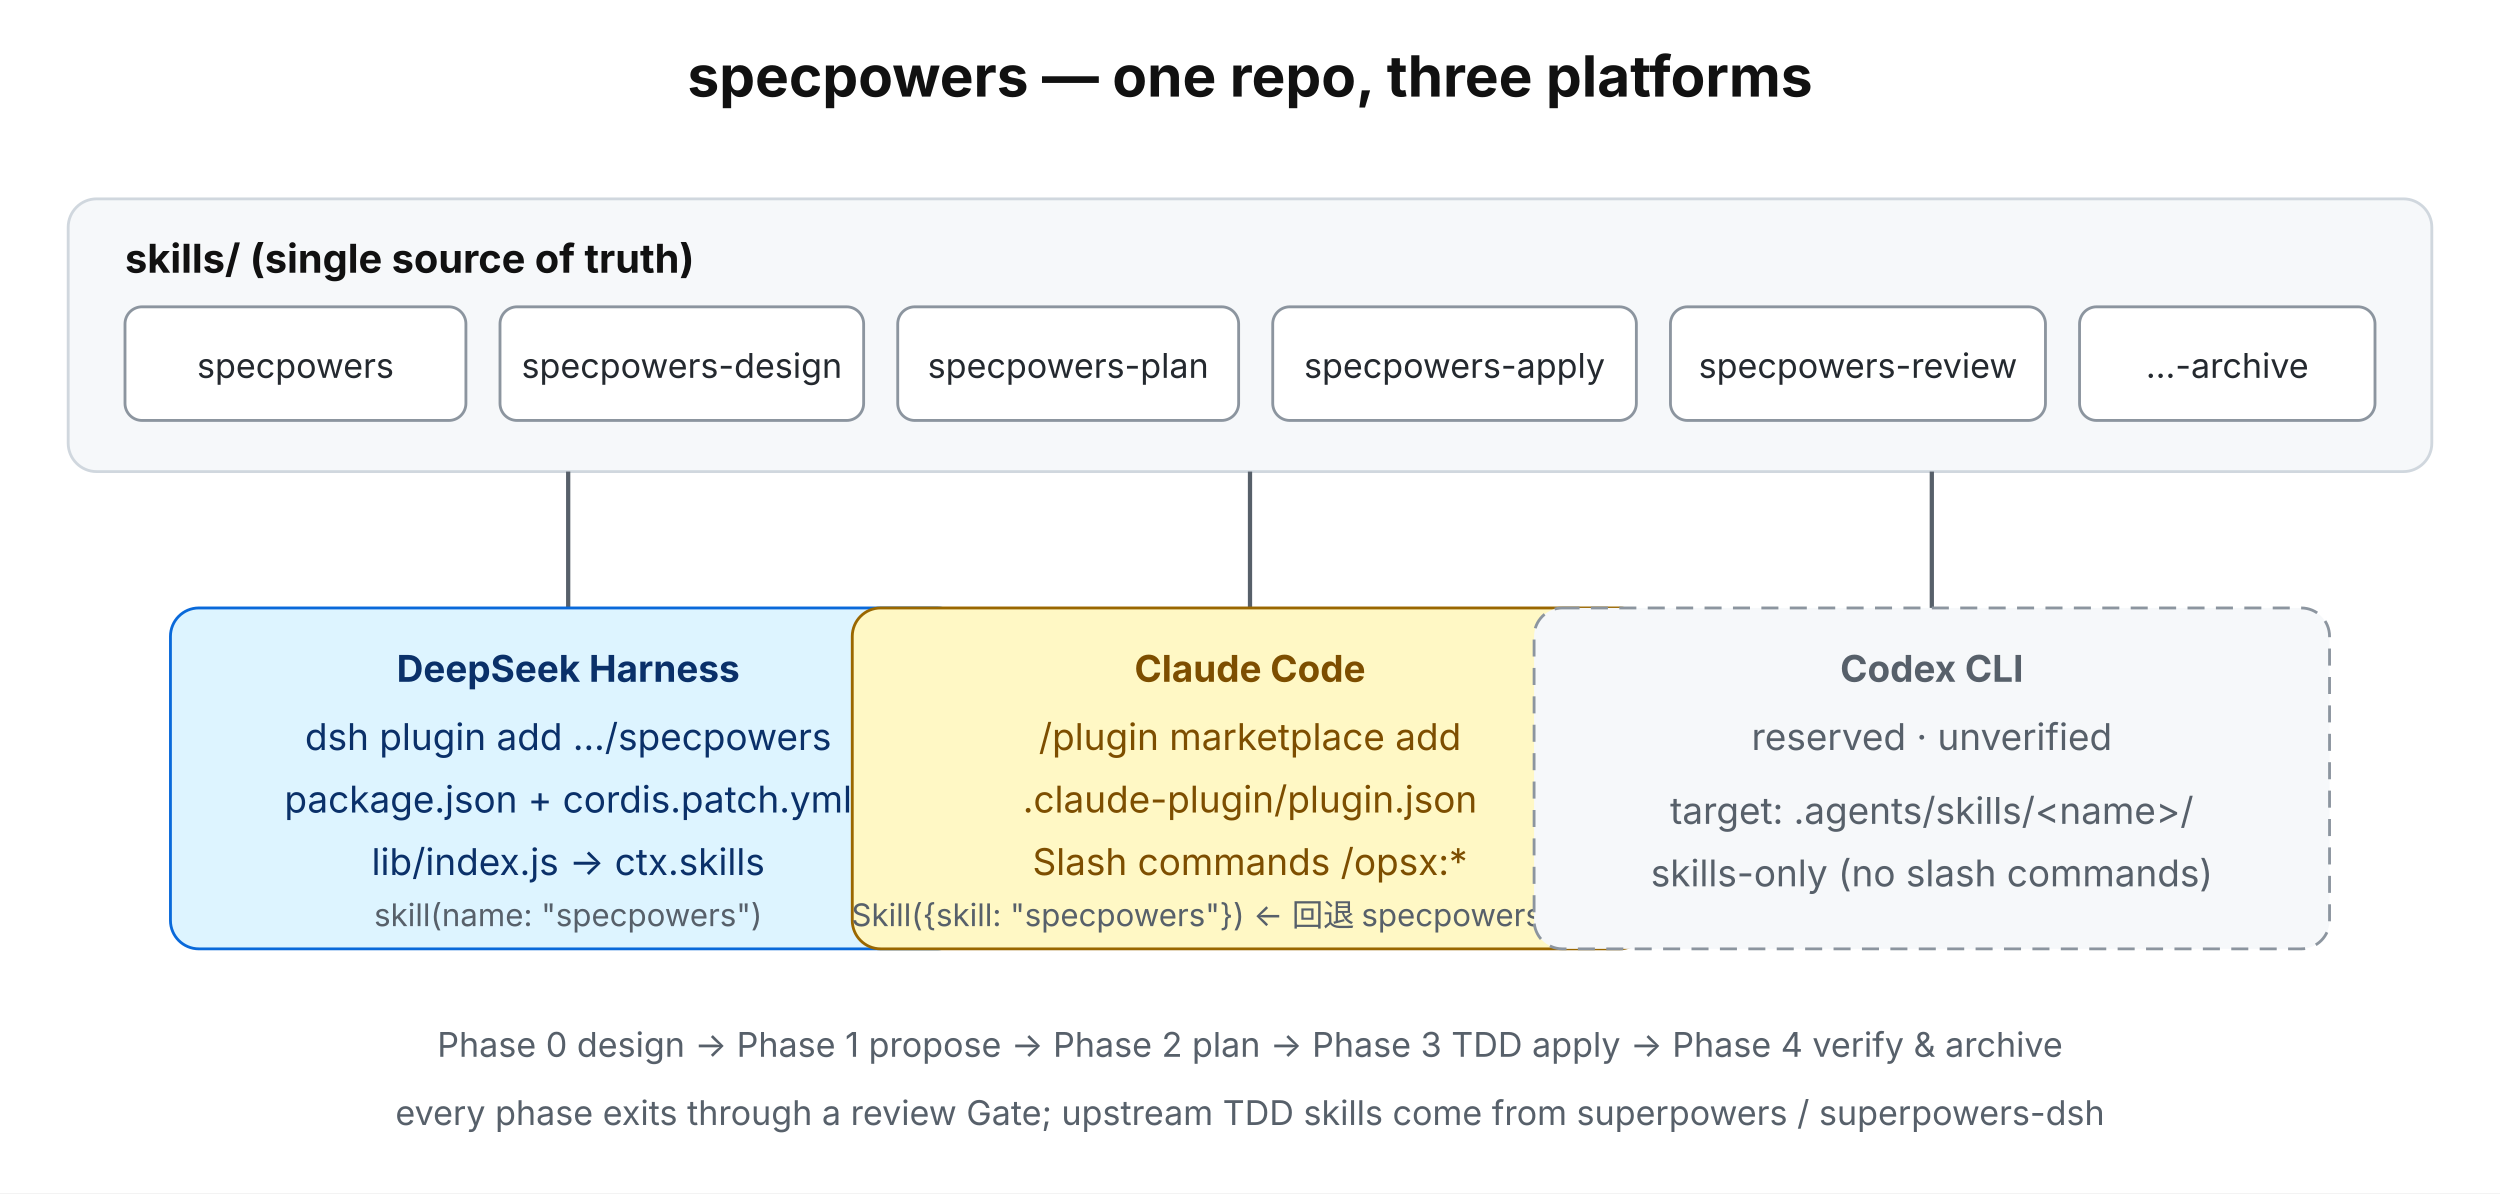
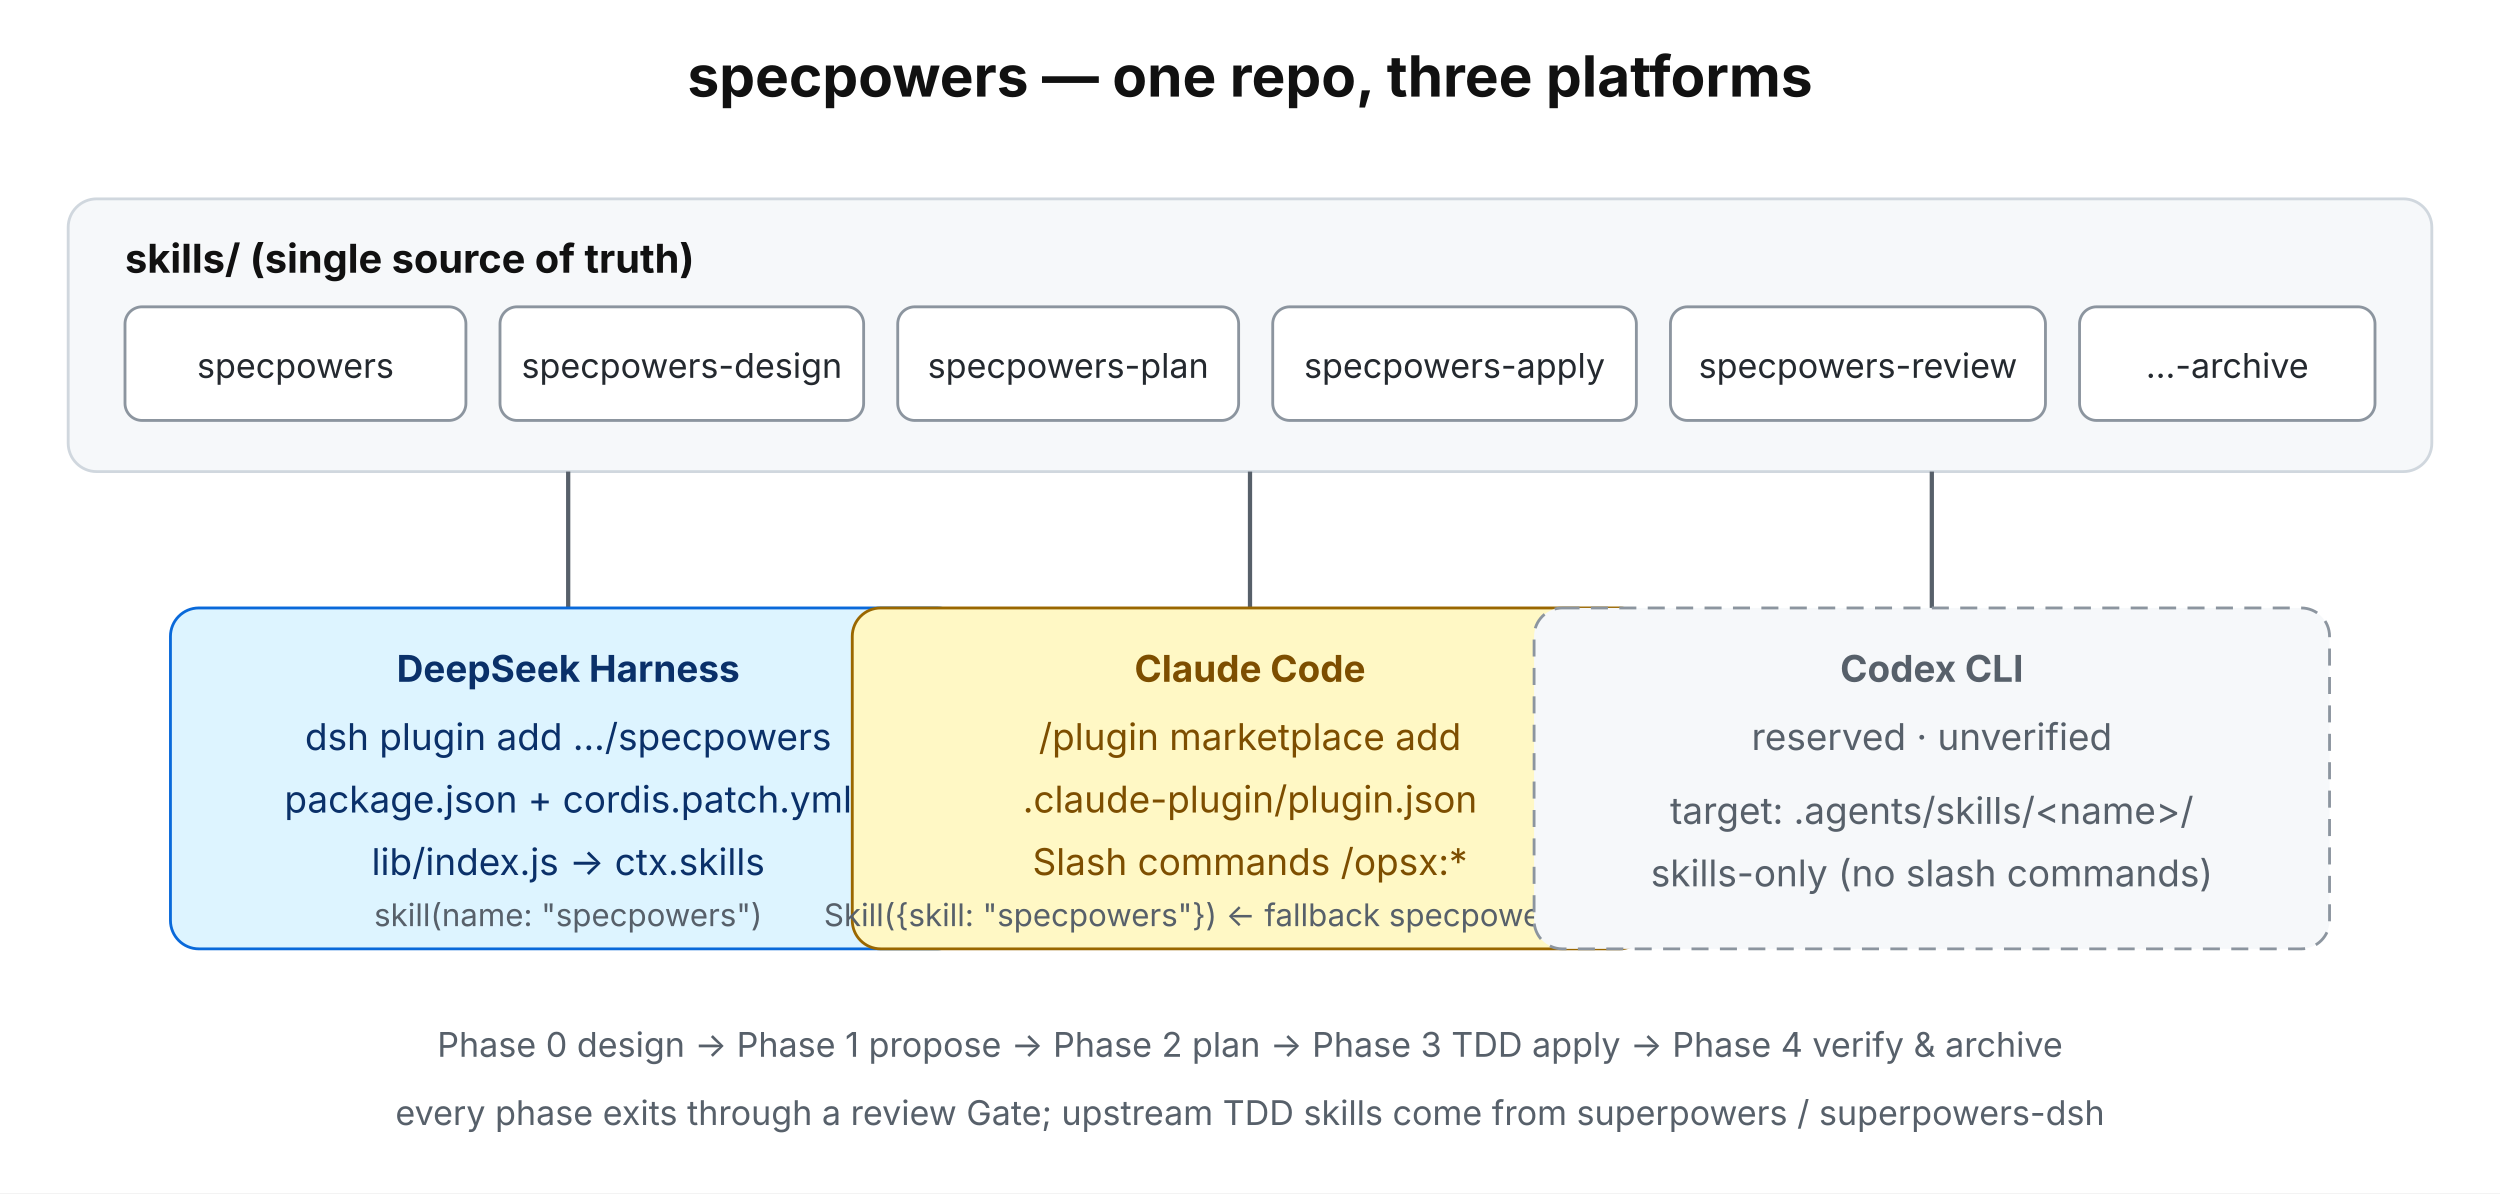
<svg xmlns="http://www.w3.org/2000/svg" width="880" height="420" viewBox="0 0 880 420" font-family="system-ui, -apple-system, 'Segoe UI', sans-serif">
  <rect width="880" height="420" fill="#ffffff" />
  <text x="440" y="34" text-anchor="middle" font-size="20" font-weight="700" fill="#111">specpowers — one repo, three platforms</text>
  <rect x="24" y="70" width="832" height="96" rx="10" fill="#f6f8fa" stroke="#d0d7de" />
  <text x="44" y="96" font-size="14" font-weight="700" fill="#111">skills/  (single source of truth)</text>
  <g font-size="12" fill="#24292f">
    <rect x="44" y="108" width="120" height="40" rx="6" fill="#fff" stroke="#8c959f" />
    <text x="104" y="133" text-anchor="middle">specpowers</text>
    <rect x="176" y="108" width="128" height="40" rx="6" fill="#fff" stroke="#8c959f" />
    <text x="240" y="133" text-anchor="middle">specpowers-design</text>
    <rect x="316" y="108" width="120" height="40" rx="6" fill="#fff" stroke="#8c959f" />
    <text x="376" y="133" text-anchor="middle">specpowers-plan</text>
    <rect x="448" y="108" width="128" height="40" rx="6" fill="#fff" stroke="#8c959f" />
    <text x="512" y="133" text-anchor="middle">specpowers-apply</text>
    <rect x="588" y="108" width="132" height="40" rx="6" fill="#fff" stroke="#8c959f" />
    <text x="654" y="133" text-anchor="middle">specpowers-review</text>
    <rect x="732" y="108" width="104" height="40" rx="6" fill="#fff" stroke="#8c959f" />
    <text x="784" y="133" text-anchor="middle">…-archive</text>
  </g>
  <g stroke="#57606a" stroke-width="1.5" fill="none">
    <path d="M200 166 L200 214" />
    <path d="M440 166 L440 214" />
    <path d="M680 166 L680 214" />
  </g>
  <g font-size="13">
    <rect x="60" y="214" width="280" height="120" rx="10" fill="#ddf4ff" stroke="#0969da" />
    <text x="200" y="240" text-anchor="middle" font-weight="700" fill="#0a3069">DeepSeek Harness</text>
    <text x="200" y="264" text-anchor="middle" fill="#0a3069">dsh plugin add …/specpowers</text>
    <text x="200" y="286" text-anchor="middle" fill="#0a3069">package.json + cordis.patch.yml</text>
    <text x="200" y="308" text-anchor="middle" fill="#0a3069">lib/index.js → ctx.skills</text>
    <text x="200" y="326" text-anchor="middle" font-size="11" fill="#57606a">skill(name: "specpowers")</text>
    <rect x="300" y="214" width="280" height="120" rx="10" fill="#fff8c5" stroke="#9a6700" />
    <text x="440" y="240" text-anchor="middle" font-weight="700" fill="#7d4e00">Claude Code</text>
    <text x="440" y="264" text-anchor="middle" fill="#7d4e00">/plugin marketplace add</text>
    <text x="440" y="286" text-anchor="middle" fill="#7d4e00">.claude-plugin/plugin.json</text>
    <text x="440" y="308" text-anchor="middle" fill="#7d4e00">Slash commands /opsx:*</text>
-     <text x="440" y="326" text-anchor="middle" font-size="11" fill="#57606a">Skill({skill: "specpowers"})  ← 回退 specpowers:&lt;skill&gt;</text>
+     <text x="440" y="326" text-anchor="middle" font-size="11" fill="#57606a">Skill({skill: "specpowers"})  ← fallback specpowers:&lt;skill&gt;</text>
    <rect x="540" y="214" width="280" height="120" rx="10" fill="#f6f8fa" stroke="#8c959f" stroke-dasharray="6 4" />
    <text x="680" y="240" text-anchor="middle" font-weight="700" fill="#57606a">Codex CLI</text>
    <text x="680" y="264" text-anchor="middle" fill="#57606a">reserved · unverified</text>
    <text x="680" y="290" text-anchor="middle" fill="#57606a">target: .agents/skills/&lt;name&gt;/</text>
    <text x="680" y="312" text-anchor="middle" fill="#57606a">skills-only (no slash commands)</text>
  </g>
  <text x="440" y="372" text-anchor="middle" font-size="12" fill="#57606a">Phase 0 design → Phase 1 propose → Phase 2 plan → Phase 3 TDD apply → Phase 4 verify &amp; archive</text>
  <text x="440" y="396" text-anchor="middle" font-size="12" fill="#57606a">every phase exits through a review Gate; upstream TDD skills come from superpowers / superpowers-dsh</text>
</svg>
